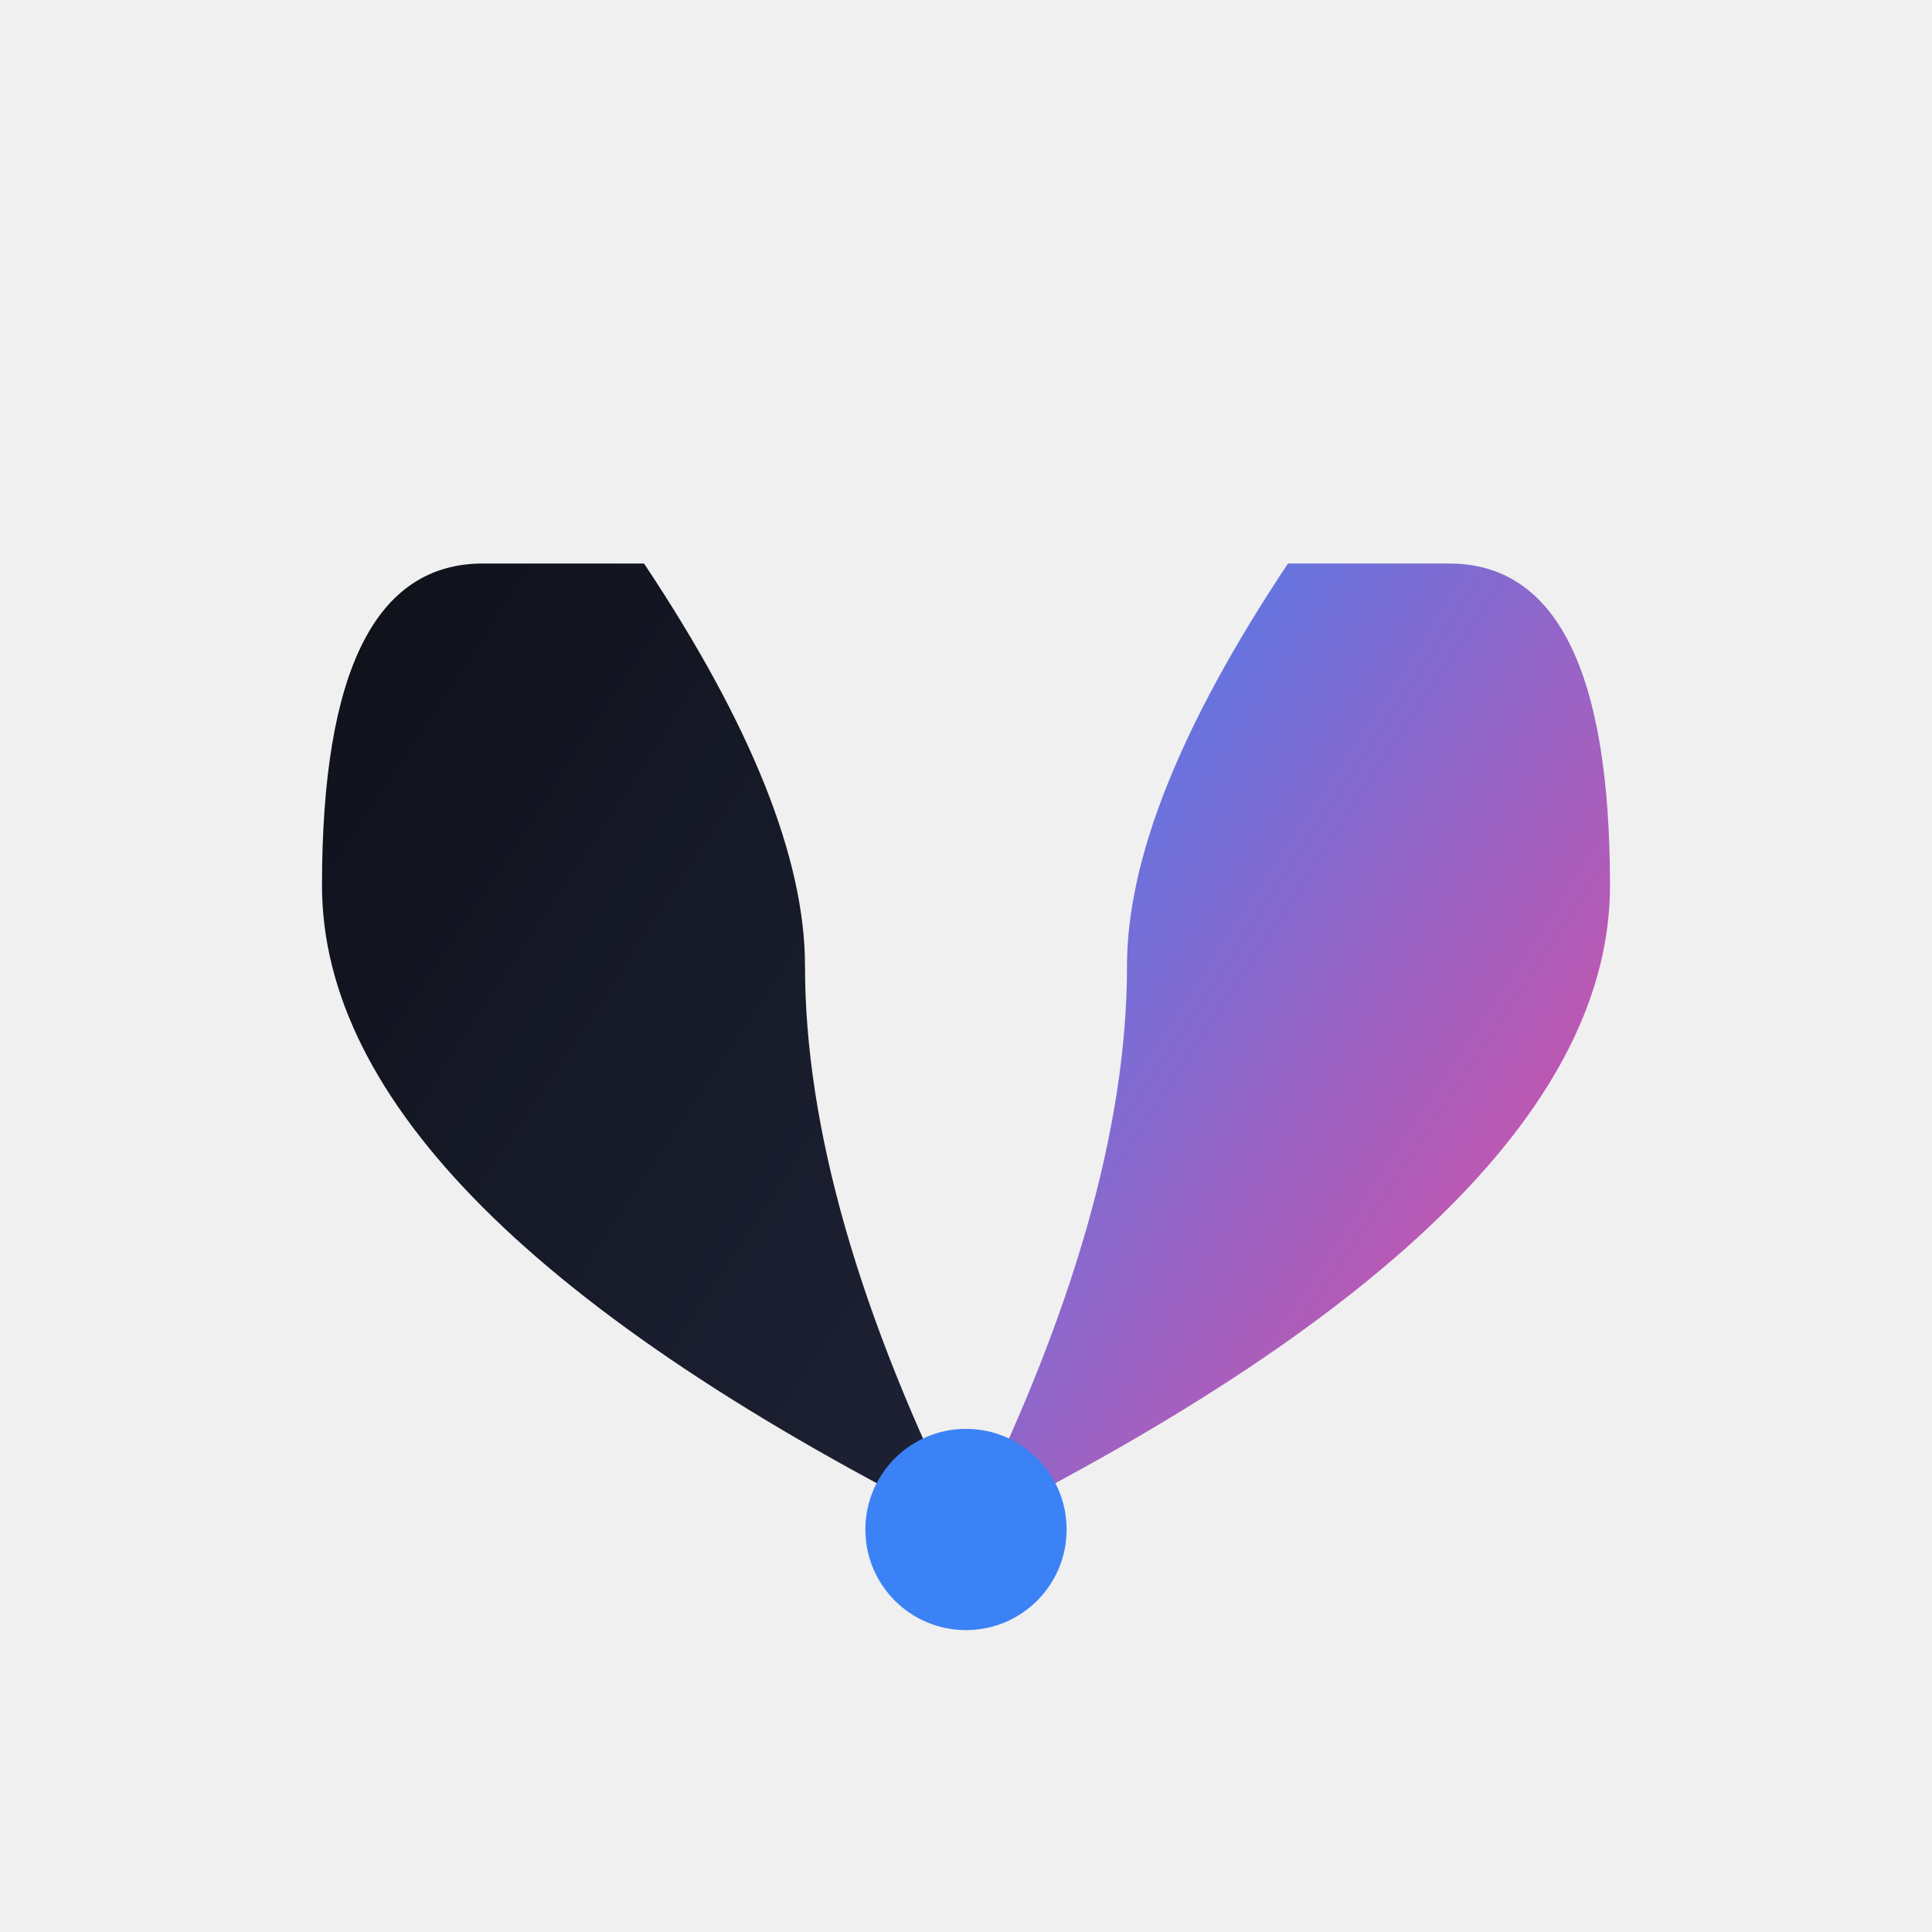
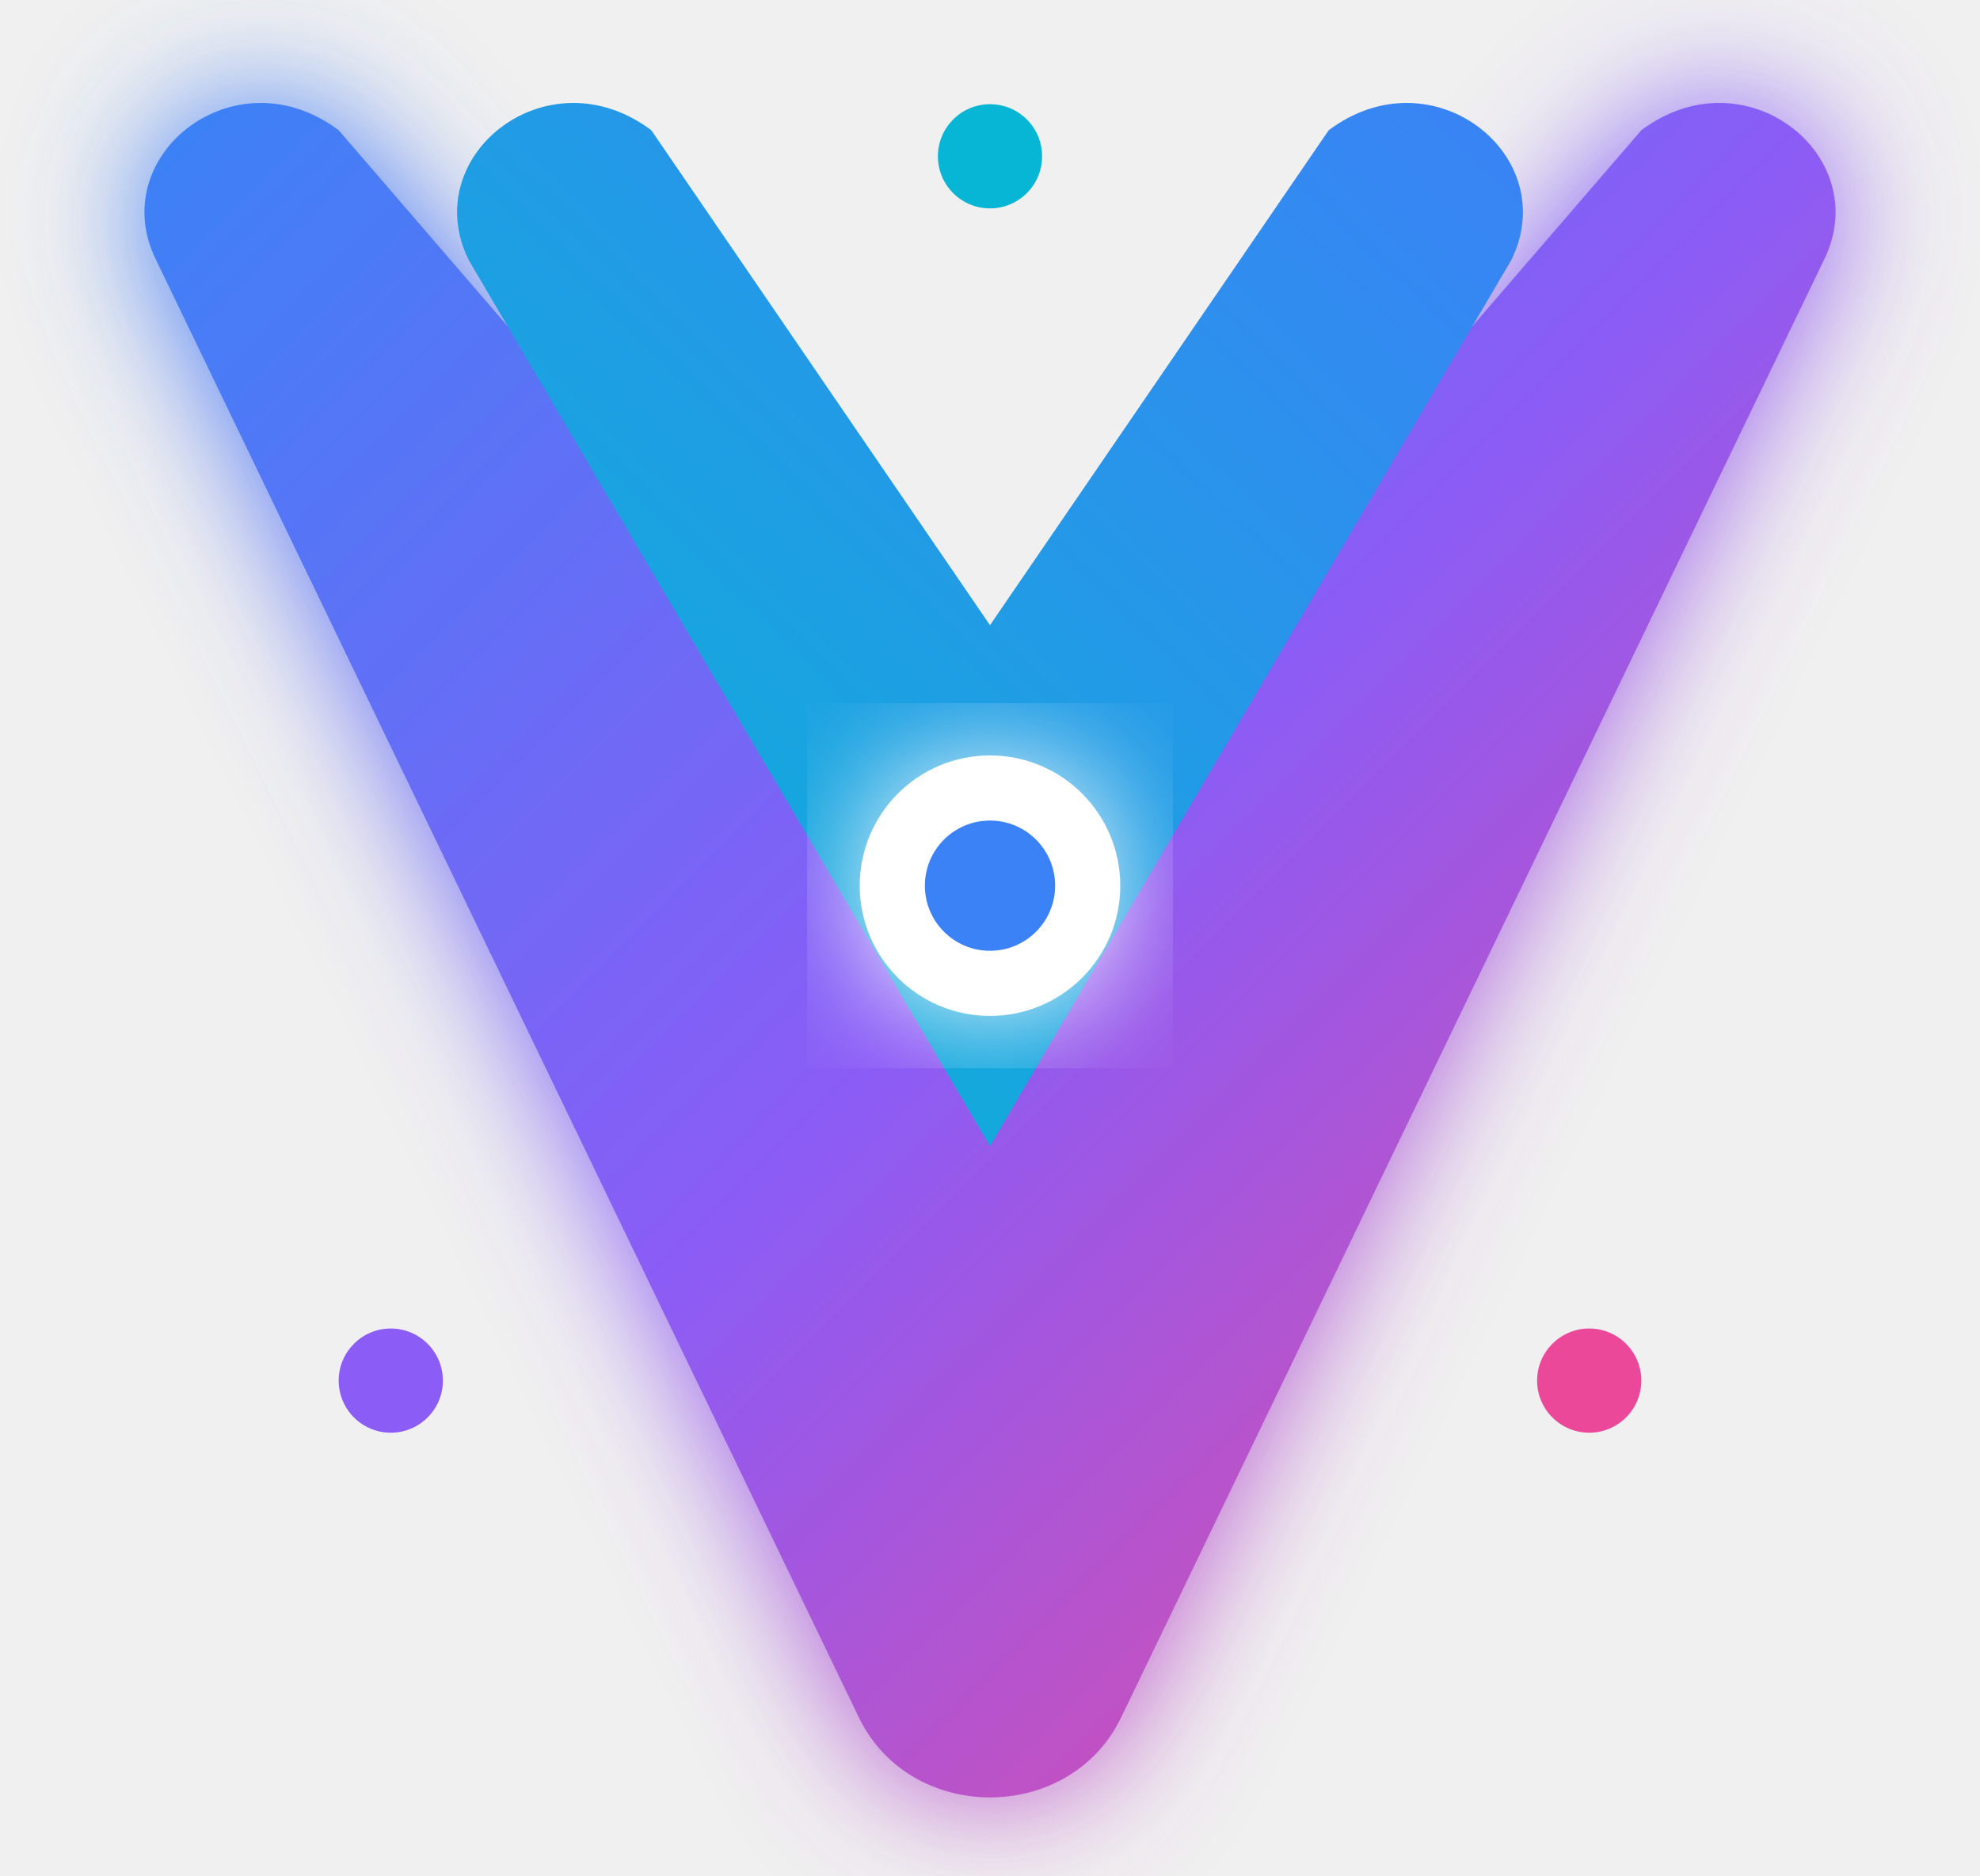
- <svg xmlns="http://www.w3.org/2000/svg" viewBox="0 0 48 48" width="100%" height="100%">
+ <svg xmlns="http://www.w3.org/2000/svg" viewBox="12 12 76 72" width="100%" height="100%" fill="none">
  <defs>
-     <linearGradient id="fav-accent" x1="0%" y1="0%" x2="100%" y2="100%">
-       <stop offset="0%" stop-color="#3B82F6" />
-       <stop offset="100%" stop-color="#EC4899" />
+     <linearGradient id="vellum-grad-1" x1="0%" y1="0%" x2="100%" y2="100%">
+       <stop offset="0%" stop-color="#3b82f6" />
+       <stop offset="50%" stop-color="#8b5cf6" />
+       <stop offset="100%" stop-color="#ec4899" />
    </linearGradient>
-     <linearGradient id="fav-primary" x1="0%" y1="0%" x2="100%" y2="100%">
-       <stop offset="0%" stop-color="#0F111A" />
-       <stop offset="100%" stop-color="#1E2235" />
+     <linearGradient id="vellum-grad-2" x1="0%" y1="100%" x2="100%" y2="0%">
+       <stop offset="0%" stop-color="#06b6d4" />
+       <stop offset="100%" stop-color="#3b82f6" />
    </linearGradient>
+     <filter id="vellum-glow" x="-20%" y="-20%" width="140%" height="140%">
+       <feGaussianBlur stdDeviation="2.5" result="blur" />
+       <feComposite in="SourceGraphic" in2="blur" operator="over" />
+     </filter>
  </defs>
-   <path d="M 12 14 Q 8 14 8 22 Q 8 30 24 38 Q 20 30 20 24 Q 20 20 16 14 Z" fill="url(#fav-primary)" />
-   <path d="M 36 14 Q 40 14 40 22 Q 40 30 24 38 Q 28 30 28 24 Q 28 20 32 14 Z" fill="url(#fav-accent)" />
-   <circle cx="24" cy="38" r="2.5" fill="#3B82F6" />
+   <path d="M 18,22 L 45,78 C 47,82 53,82 55,78 L 82,22 C 84,18 79,14 75,17 L 50,46 L 25,17 C 21,14 16,18 18,22 Z" fill="url(#vellum-grad-1)" filter="url(#vellum-glow)" />
+   <path d="M 30,22 L 50,56 L 70,22 C 72,18 67,14 63,17 L 50,36 L 37,17 C 33,14 28,18 30,22 Z" fill="url(#vellum-grad-2)" />
+   <circle cx="50" cy="46" r="5" fill="#ffffff" filter="url(#vellum-glow)" />
+   <circle cx="50" cy="46" r="2.5" fill="#3b82f6" />
+   <circle cx="50" cy="18" r="2" fill="#06b6d4" />
+   <circle cx="27" cy="65" r="2" fill="#8b5cf6" />
+   <circle cx="73" cy="65" r="2" fill="#ec4899" />
</svg>
